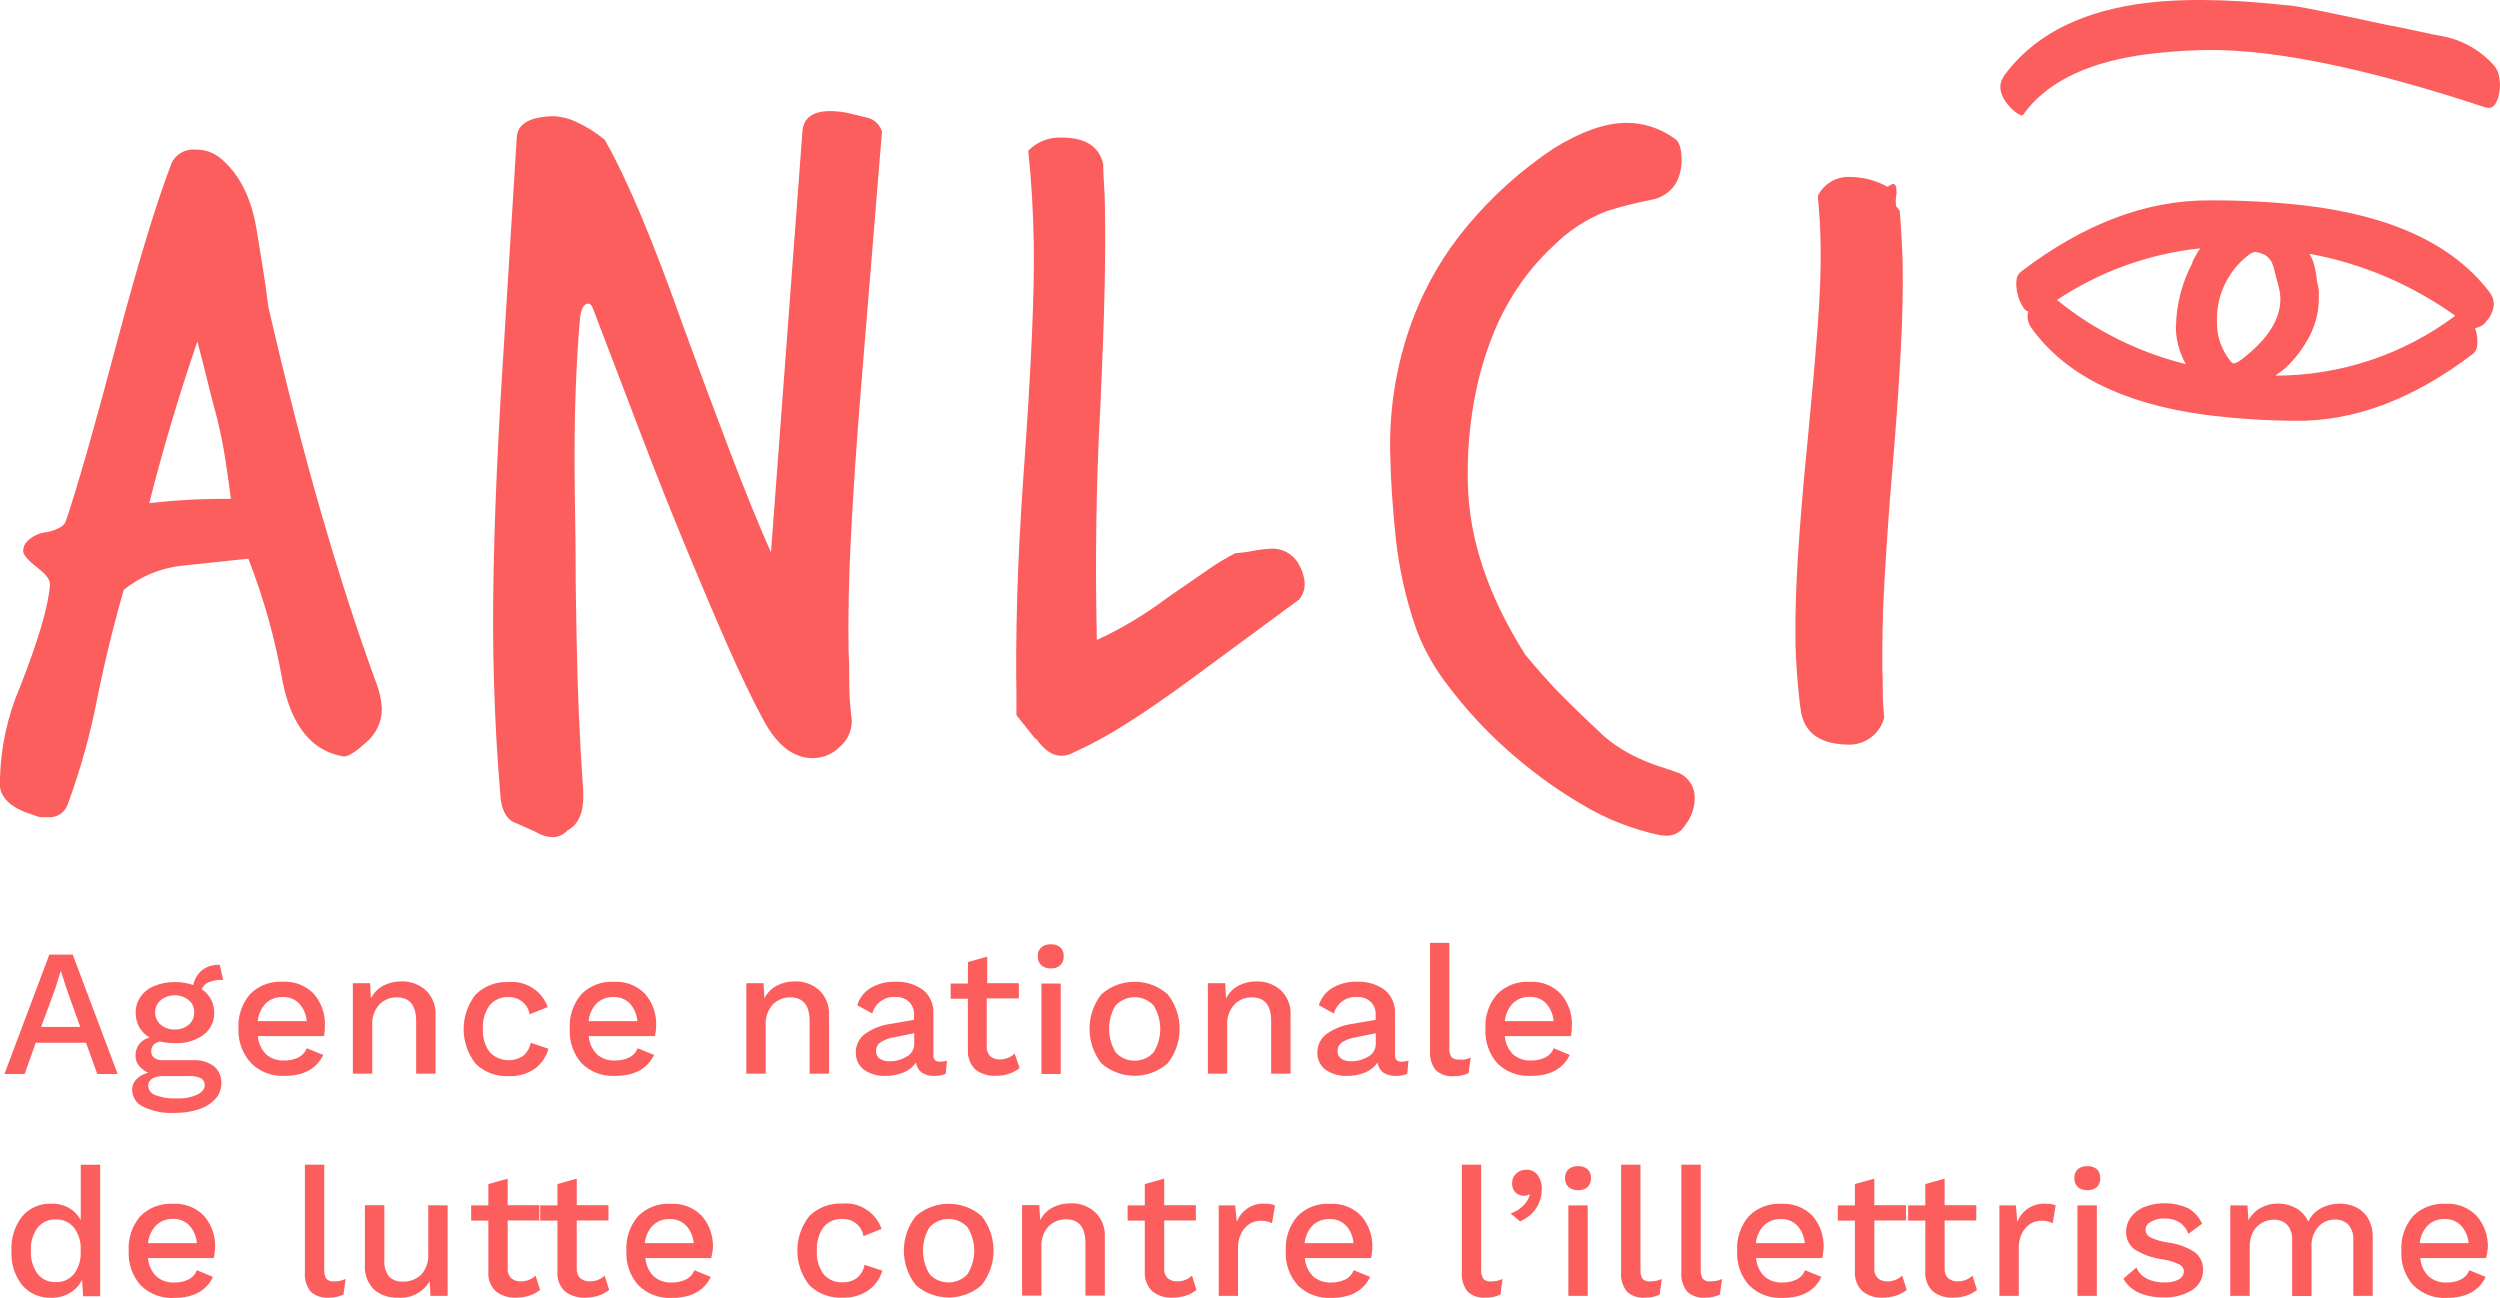
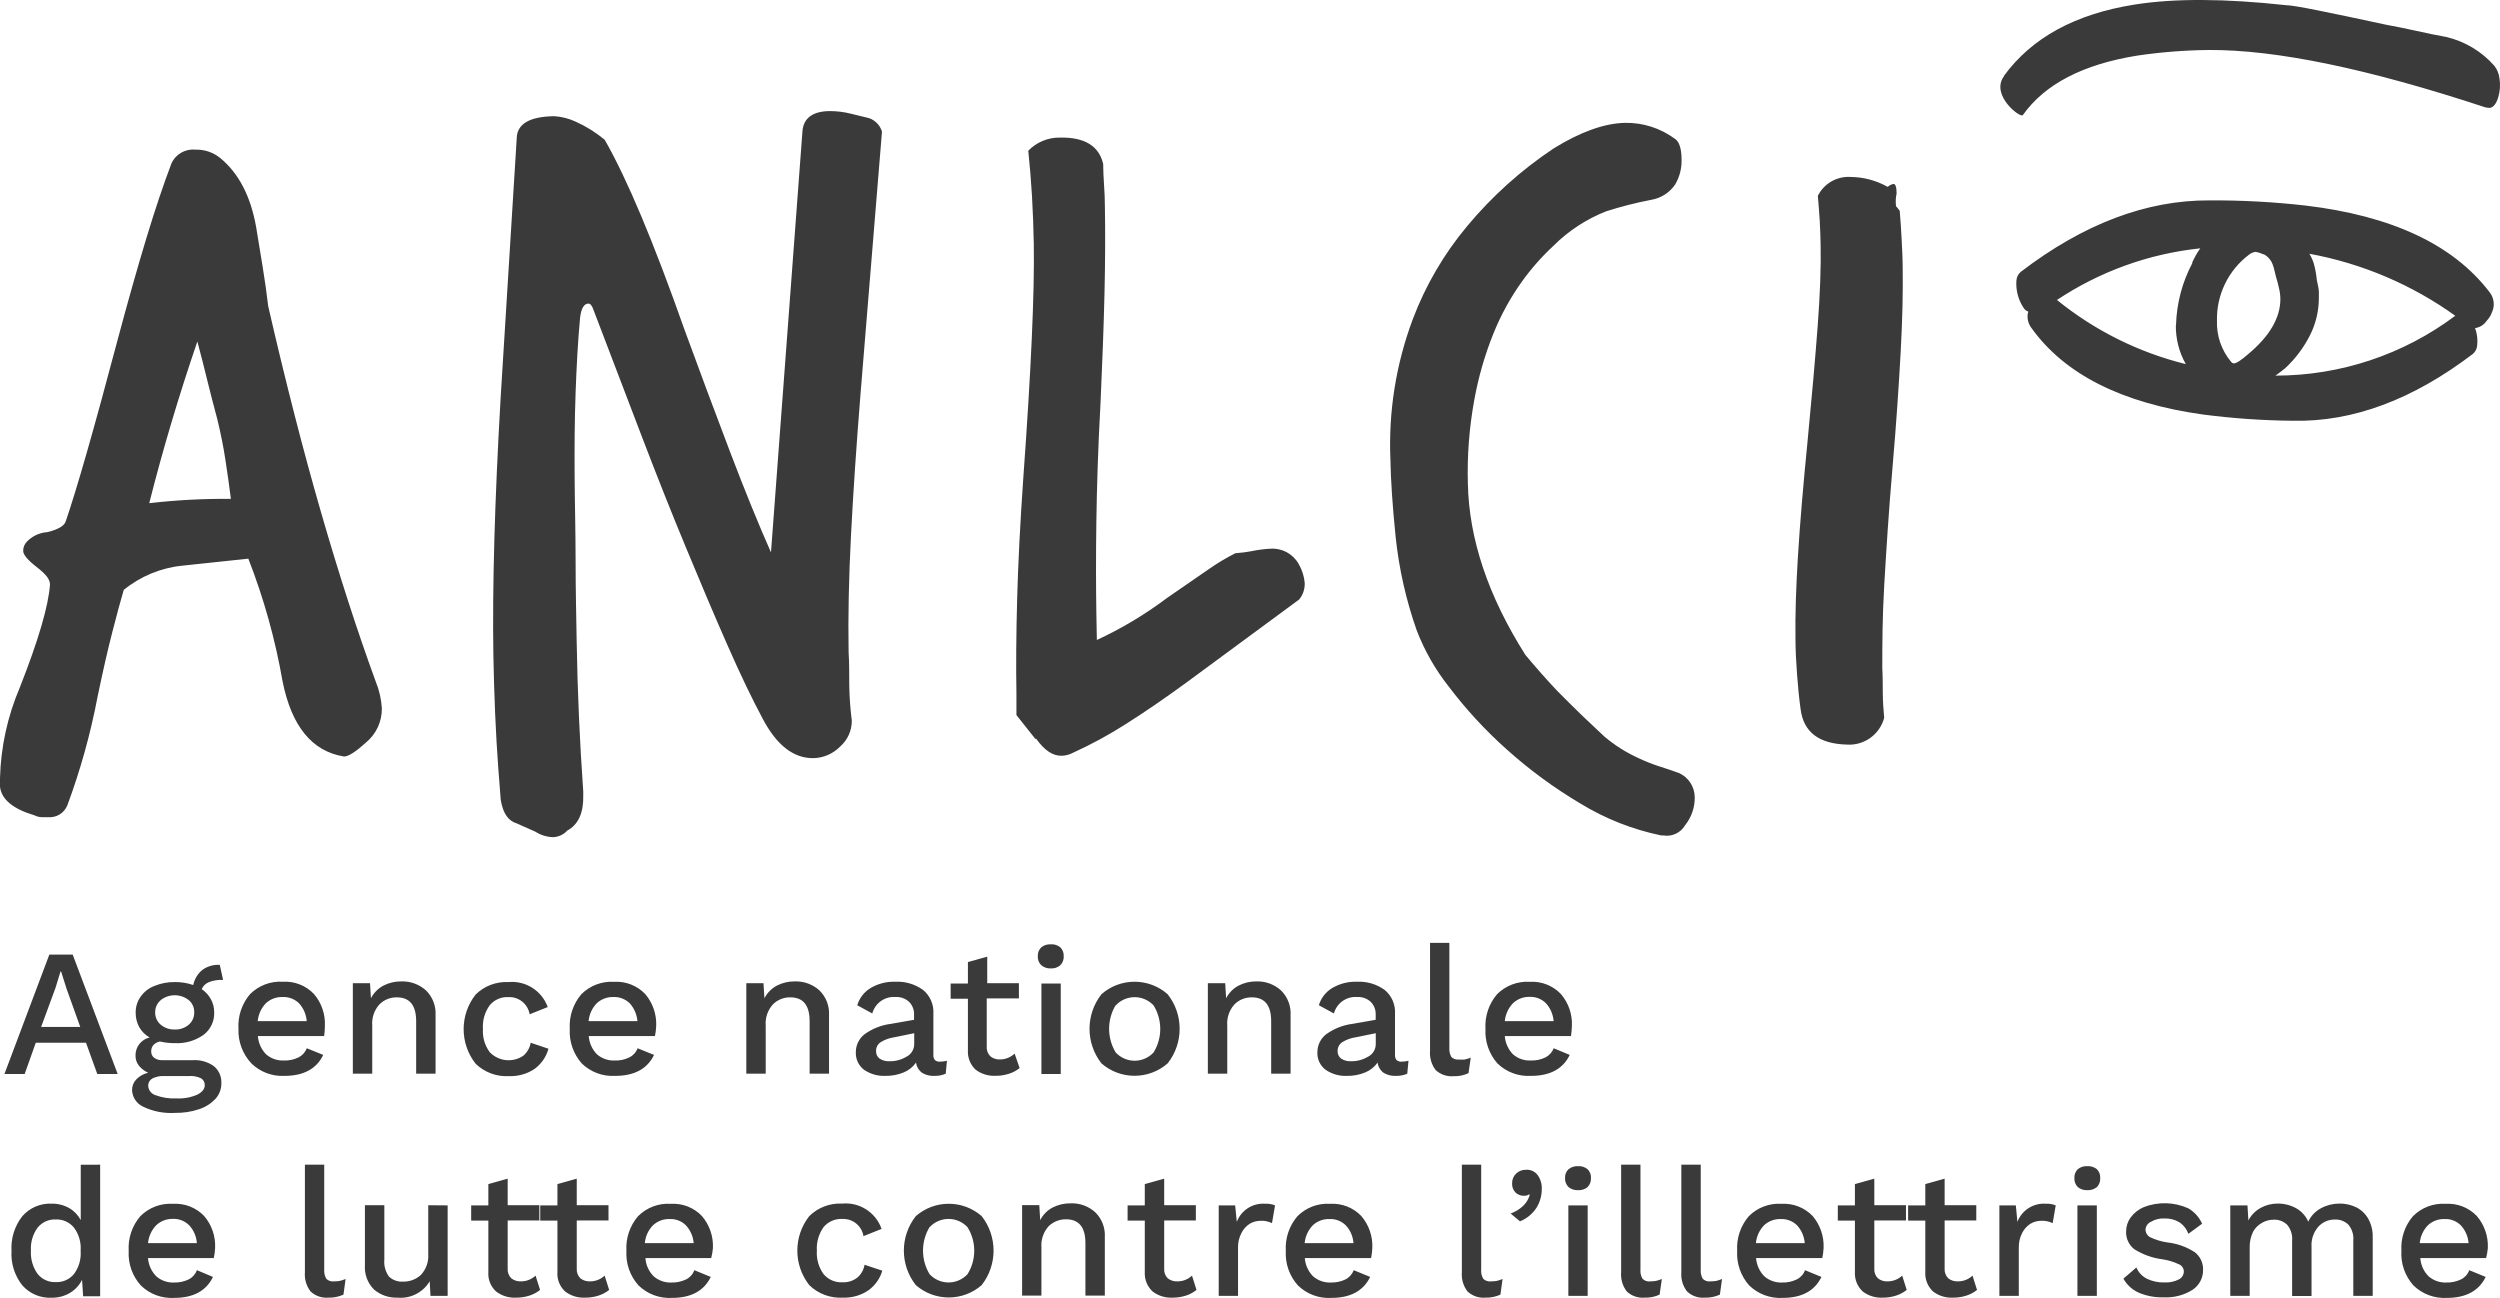
- <svg xmlns="http://www.w3.org/2000/svg" fill="#fc5d5d" height="157.81" width="304.03">
+ <svg xmlns="http://www.w3.org/2000/svg" fill="#3A3A3A" height="157.81" width="304.03">
  <g data-name="Calque 2">
    <g data-name="Calque 1">
      <path d="M0 95.69Q.29 98 4.21 99.16a2.08 2.08 0 0 0 .89.22h.76a2.31 2.31 0 0 0 2.34-1.47 81.87 81.87 0 0 0 3.66-13.15c.65-3.15 1.26-5.8 1.81-7.93s1-3.83 1.38-5.09a13.38 13.38 0 0 1 7.15-2.95l8-.85a77.55 77.55 0 0 1 4.16 14.9Q36 91.06 41.83 92c.55 0 1.44-.58 2.68-1.7a5.33 5.33 0 0 0 1.93-4.16 10.41 10.41 0 0 0-.76-3.29q-3.34-9.14-6.61-20.45t-6.45-25.15c-.19-1.57-.41-3.18-.68-4.82s-.53-3.25-.79-4.82q-1-5.64-4.39-8.41a4.55 4.55 0 0 0-3-1 2.87 2.87 0 0 0-2.92 1.7q-1.44 3.79-3.05 9.1t-3.5 12.38Q10 57.57 8 63.38c-.15.55-.89 1-2.22 1.33a3.83 3.83 0 0 0-2.46 1.11 1.57 1.57 0 0 0-.5 1.18c0 .47.57 1.13 1.69 2s1.56 1.46 1.57 2.09Q5.8 75 2.4 83.63a30.07 30.07 0 0 0-2.4 11v1.06Zm18.15-34.5q2.45-9.7 5.85-19.66c.42 1.56.82 3.13 1.2 4.69s.79 3.13 1.21 4.69c.42 1.73.76 3.39 1 5s.48 3.19.67 4.76a79.13 79.13 0 0 0-9.9.52Zm42.76 36.15c.26 1.57.91 2.5 1.94 2.8l2.25 1a4.25 4.25 0 0 0 2.14.67A2.47 2.47 0 0 0 69 101q2-1.09 1.93-4.27v-.47a337.97 337.97 0 0 1-.8-18.26c-.05-3-.13-6.35-.13-9.81s-.1-6.91-.12-10.37 0-6.82.12-10.08.28-6.31.55-9.15c.14-1.1.48-1.66 1-1.67.24 0 .44.23.6.7q3 7.85 5.81 15.22t5.49 13.82q2.66 6.44 5 11.76t4.28 8.94q2.56 4.9 6.22 4.84a4.7 4.7 0 0 0 3.22-1.41 4.16 4.16 0 0 0 1.42-3.15 38.34 38.34 0 0 1-.31-4.3c0-1.37 0-2.72-.08-4.06q-.11-6.36.29-14.15t1.17-17.35l2.6-31.78a2.51 2.51 0 0 0-1.56-1.63l-2.25-.55a10.54 10.54 0 0 0-2.49-.31c-2.12 0-3.24.85-3.37 2.42l-3.83 51.25q-2.33-5.27-5-12.29t-5.5-14.75Q80.41 32.06 78 26.32T73.54 17A15.3 15.3 0 0 0 70 14.79a7.23 7.23 0 0 0-2.61-.66q-4.48.07-4.55 2.67l-1.96 31.63Q59.8 67.18 60 79.68c.09 4.87.28 9.46.6 13.78l.3 3.88Zm65.1-7.5c1 1.4 2 2.09 3.1 2.07a3.11 3.11 0 0 0 1.41-.38A51.23 51.23 0 0 0 137 88q3.44-2.18 7.4-5.08L158 72.9a3 3 0 0 0 .67-2 5.52 5.52 0 0 0-.75-2.34 3.65 3.65 0 0 0-3.45-1.83 15.05 15.05 0 0 0-2.18.28 16.73 16.73 0 0 1-2.06.27 26.77 26.77 0 0 0-3.32 2c-1.36.93-3 2.08-5 3.45a47.15 47.15 0 0 1-8.52 5.1l-.06-3.3c-.05-3.14-.06-6.84 0-11.08s.21-9.08.51-14.51q.34-7.43.48-13.27c.09-3.89.1-7.37.05-10.43 0-1-.05-2-.11-2.83s-.09-1.69-.1-2.47q-.76-3.29-5.25-3.21a5.27 5.27 0 0 0-3.86 1.6c.19 1.8.34 3.63.45 5.47s.18 3.79.22 5.83q.15 8.84-1.27 28.43-.57 8.15-.75 14.69c-.12 4.36-.15 8.24-.09 11.61v2.6l2.3 2.9Zm76.28 11.76a2.56 2.56 0 0 0 2.63-1.23 5.31 5.31 0 0 0 1.18-3.44 3.24 3.24 0 0 0-1.94-2.93q-.94-.34-2.49-.84a22 22 0 0 1-2.49-1 17.9 17.9 0 0 1-4.06-2.58q-1.32-1.22-2.64-2.49T189.36 84c-1.2-1.27-2.49-2.72-3.85-4.35q-6.8-10.73-7-20.86a48.91 48.91 0 0 1 .77-10.09 41.31 41.31 0 0 1 2.33-8.12 30.48 30.48 0 0 1 3.39-6.22 28.91 28.91 0 0 1 3.88-4.43 18.8 18.8 0 0 1 6.47-4.24 47.54 47.54 0 0 1 5.46-1.39 4.38 4.38 0 0 0 2.92-1.88 5.69 5.69 0 0 0 .77-3c0-1.42-.32-2.27-.87-2.58a9.91 9.91 0 0 0-6-1.9q-3.78.08-8.67 3.1a49 49 0 0 0-10.57 9.5 39.31 39.31 0 0 0-6.59 11.31 43.38 43.38 0 0 0-2.71 17q.07 3.88.64 9.48a49.87 49.87 0 0 0 2.56 11.33 26.15 26.15 0 0 0 3.89 6.83 53.56 53.56 0 0 0 7 7.6 56.81 56.81 0 0 0 9 6.62 30.8 30.8 0 0 0 9.85 3.89Zm28.39-76.41c-.08 0-.12-.15-.13-.47a4.55 4.55 0 0 1 .1-1.18c0-.78-.14-1.18-.38-1.17a1.38 1.38 0 0 0-.7.36 9.35 9.35 0 0 0-4.5-1.21 4.16 4.16 0 0 0-4 2.3c.09 1 .17 2 .23 3s.09 2 .11 3q.08 4-.36 9.85t-1.23 14q-.81 8.14-1.17 14t-.3 9.9c0 1.57.09 3.09.2 4.54s.24 2.84.43 4.17q.54 4.13 5.61 4.27a4.39 4.39 0 0 0 4.55-3.26c-.1-1-.16-2-.17-3s0-2-.06-3c0-2.75 0-6.15.24-10.2s.53-8.79 1-14.22.78-10.15 1-14.17.28-7.35.24-10c0-1.25-.07-2.47-.13-3.65s-.14-2.32-.23-3.41l-.36-.47Zm14.54 8.9a5.32 5.32 0 0 0 .86 3.33 1.1 1.1 0 0 0 .59.48 2 2 0 0 0-.07.23 2.33 2.33 0 0 0 .45 1.76q6.06 8.45 20.85 10.52a91.07 91.07 0 0 0 11 .76q10.85.22 21.82-8.12a1.49 1.49 0 0 0 .53-1 4.59 4.59 0 0 0-.25-2.15 2 2 0 0 0 1.36-.82 3.45 3.45 0 0 0 .89-1.77 2.38 2.38 0 0 0-.52-1.82q-6.6-8.61-22.33-10.49a98.41 98.41 0 0 0-11.7-.63q-11.51-.06-22.95 8.69a1.48 1.48 0 0 0-.53 1.08Zm31.51 11.58c.4-.29.8-.57 1.2-.91a14.32 14.32 0 0 0 3-4 10.06 10.06 0 0 0 1.07-4.47v-.89a5.14 5.14 0 0 0-.14-.83l-.11-.54a11.32 11.32 0 0 0-.37-2 5.5 5.5 0 0 0-.53-1.17 44.09 44.09 0 0 1 17.74 7.54 36.42 36.42 0 0 1-21.84 7.28ZM269.61 39a9.78 9.78 0 0 1 3.86-8 1.68 1.68 0 0 1 .81-.37 3.42 3.42 0 0 1 1 .32v-.05a2.38 2.38 0 0 1 1.18 1.5v-.06l.32 1.29c.14.47.27.93.37 1.4a5.79 5.79 0 0 1 .17 1.34c0 2.28-1.31 4.52-3.92 6.7-.86.75-1.43 1.12-1.72 1.12a.47.47 0 0 1-.37-.21 7.37 7.37 0 0 1-1.7-4.98Zm-5 .53a9.31 9.31 0 0 0 1.21 4.75 40.2 40.2 0 0 1-15.67-7.8 38.72 38.72 0 0 1 17.43-6.28 9.92 9.92 0 0 0-1 1.77h.05a17.05 17.05 0 0 0-2 7.56ZM243.68 9.26q5.08-7 15.95-8.71 7.23-1.14 18.37.08c1 0 5.07.85 12.29 2.4 1.2.22 2.4.46 3.59.73s2.38.51 3.59.73A11.21 11.21 0 0 1 303.34 8a3 3 0 0 1 .62 1.5 5.16 5.16 0 0 1-.16 2.39c-.24.75-.58 1.16-1 1.23a2.76 2.76 0 0 1-.54-.06Q280.87 6 268.6 6.08a63.91 63.91 0 0 0-8.67.68Q250 8.35 246 14c-.29.4-4-2.45-2.28-4.75ZM10.46 126.81H4.35L3 130.61H.54L6 116.09h2.84l5.47 14.52h-2.48Zm-.7-1.92-1.67-4.66-.66-2.09h-.07l-.61 2L5 124.89ZM26 129.65a2.51 2.51 0 0 1 .92 2.06 2.79 2.79 0 0 1-.73 1.94 4.78 4.78 0 0 1-2 1.25 8.73 8.73 0 0 1-2.89.44 7.84 7.84 0 0 1-3.93-.77 2.31 2.31 0 0 1-1.31-2 1.84 1.84 0 0 1 .52-1.31 2.88 2.88 0 0 1 1.44-.8 3.17 3.17 0 0 1-1.12-.85 1.92 1.92 0 0 1-.42-1.24 2.21 2.21 0 0 1 1.72-2.2 3.34 3.34 0 0 1-1.27-1.26 3.61 3.61 0 0 1-.43-1.76 3.26 3.26 0 0 1 .6-1.94 3.66 3.66 0 0 1 1.68-1.31 6.33 6.33 0 0 1 2.5-.47 6.63 6.63 0 0 1 2.22.36 3.21 3.21 0 0 1 1.11-1.84 3.26 3.26 0 0 1 2.12-.61l.4 1.83a4.19 4.19 0 0 0-1.71.26 1.63 1.63 0 0 0-.89.86 3.54 3.54 0 0 1 1.12 1.23 3.31 3.31 0 0 1 .4 1.63 3.27 3.27 0 0 1-1.31 2.71 5.54 5.54 0 0 1-3.46 1 7.83 7.83 0 0 1-1.83-.2 1.46 1.46 0 0 0-.8.43 1.17 1.17 0 0 0-.26.78.92.92 0 0 0 .37.78 1.57 1.57 0 0 0 1 .28h3.67a4 4 0 0 1 2.57.72Zm-2 3.47q.9-.47.9-1.14a.94.94 0 0 0-.44-.84 2.88 2.88 0 0 0-1.48-.28H20a2.9 2.9 0 0 0-1.48.3 1 1 0 0 0-.5.86 1.27 1.27 0 0 0 .87 1.16 6.4 6.4 0 0 0 2.59.4 5.6 5.6 0 0 0 2.52-.46Zm-4.45-11.49a1.87 1.87 0 0 0-.68 1.48 1.91 1.91 0 0 0 .68 1.51 2.52 2.52 0 0 0 1.7.58 2.49 2.49 0 0 0 1.7-.58 1.9 1.9 0 0 0 .67-1.51 1.86 1.86 0 0 0-.67-1.49 2.76 2.76 0 0 0-3.4 0ZM39.42 126h-8.06a3.57 3.57 0 0 0 1 2.22 3.1 3.1 0 0 0 2.15.75 3.75 3.75 0 0 0 1.8-.38 2.08 2.08 0 0 0 1-1.11l2 .81c-.82 1.7-2.39 2.55-4.73 2.55a5.35 5.35 0 0 1-4-1.51 5.82 5.82 0 0 1-1.58-4.22 5.94 5.94 0 0 1 1.41-4.21 5.18 5.18 0 0 1 4-1.51 4.84 4.84 0 0 1 3.76 1.48 5.56 5.56 0 0 1 1.34 3.91 9.22 9.22 0 0 1-.09 1.22Zm-7.08-4a3.66 3.66 0 0 0-1 2.18h5.96a3.59 3.59 0 0 0-.93-2.16 2.66 2.66 0 0 0-2-.77 2.85 2.85 0 0 0-2.03.75Zm19.47-1.55a3.91 3.91 0 0 1 1.16 3v7.12h-2.36v-6.38c0-1.93-.78-2.9-2.35-2.9a2.91 2.91 0 0 0-2.11.85 3.44 3.44 0 0 0-.88 2.6v5.83h-2.36v-11H45l.11 1.83a3.64 3.64 0 0 1 1.52-1.54 4.66 4.66 0 0 1 2.2-.51 4.26 4.26 0 0 1 2.98 1.1Zm14.8 2.02-2.2.88a2.5 2.5 0 0 0-2.58-2.09 2.75 2.75 0 0 0-2.28 1 4.39 4.39 0 0 0-.82 2.86 4.3 4.3 0 0 0 .82 2.83 3.18 3.18 0 0 0 4.09.44 2.67 2.67 0 0 0 .9-1.58l2.16.73A4.52 4.52 0 0 1 65 130a5.25 5.25 0 0 1-3.1.87 5.37 5.37 0 0 1-4.06-1.51 6.8 6.8 0 0 1 0-8.41 5.31 5.31 0 0 1 4-1.52 4.62 4.62 0 0 1 4.77 3.04ZM79.65 126H71.6a3.52 3.52 0 0 0 1 2.22 3.08 3.08 0 0 0 2.15.75 3.68 3.68 0 0 0 1.79-.38 2 2 0 0 0 1-1.11l2 .81q-1.23 2.55-4.73 2.55a5.39 5.39 0 0 1-4.06-1.51 5.86 5.86 0 0 1-1.46-4.21 5.94 5.94 0 0 1 1.41-4.21 5.18 5.18 0 0 1 4-1.51 4.85 4.85 0 0 1 3.76 1.48 5.61 5.61 0 0 1 1.34 3.91 7.73 7.73 0 0 1-.15 1.21Zm-7.07-4a3.61 3.61 0 0 0-1 2.18h5.94a3.71 3.71 0 0 0-.93-2.16 2.68 2.68 0 0 0-2-.77 2.85 2.85 0 0 0-2.01.75Zm27.08-1.55a3.91 3.91 0 0 1 1.16 3v7.12h-2.36v-6.38c0-1.93-.78-2.9-2.35-2.9a2.91 2.91 0 0 0-2.11.85 3.44 3.44 0 0 0-.88 2.6v5.83h-2.36v-11h2.09l.11 1.83a3.64 3.64 0 0 1 1.52-1.54 4.66 4.66 0 0 1 2.2-.51 4.26 4.26 0 0 1 2.98 1.1Zm15.5 8.55-.15 1.58a3.28 3.28 0 0 1-1.37.26 2.64 2.64 0 0 1-1.5-.37 1.86 1.86 0 0 1-.74-1.25 3.37 3.37 0 0 1-1.5 1.2 5.63 5.63 0 0 1-2.22.42 4.28 4.28 0 0 1-2.6-.74 2.54 2.54 0 0 1-1-2.14 2.74 2.74 0 0 1 1.07-2.19 6.94 6.94 0 0 1 3.22-1.26l2.79-.49v-.59a2.1 2.1 0 0 0-.6-1.59 2.22 2.22 0 0 0-1.64-.59 2.71 2.71 0 0 0-2.84 2l-1.83-1a3.68 3.68 0 0 1 1.62-2.09 5.53 5.53 0 0 1 3-.77 5.34 5.34 0 0 1 3.39 1 3.47 3.47 0 0 1 1.25 2.91v5a.92.92 0 0 0 .19.62.83.83 0 0 0 .63.19 3.69 3.69 0 0 0 .83-.11Zm-4.88-.51a1.73 1.73 0 0 0 .9-1.52v-1.32l-2.4.49a4.29 4.29 0 0 0-1.69.61 1.24 1.24 0 0 0-.55 1.06 1.07 1.07 0 0 0 .43.93 2 2 0 0 0 1.22.32 3.83 3.83 0 0 0 2.09-.58Zm13.72 1.4a4 4 0 0 1-1.29.69 5.12 5.12 0 0 1-1.64.25 3.71 3.71 0 0 1-2.43-.75 3 3 0 0 1-.93-2.37v-6.25h-2.1v-1.85h2.1V117l2.35-.66v3.23h3.85v1.85H120v5.85a1.5 1.5 0 0 0 .43 1.18 1.68 1.68 0 0 0 1.18.39 2.58 2.58 0 0 0 1.78-.71Zm2.63-12.51a1.39 1.39 0 0 1-.42-1.09 1.37 1.37 0 0 1 .42-1.08 1.69 1.69 0 0 1 1.17-.37 1.62 1.62 0 0 1 1.15.37 1.4 1.4 0 0 1 .41 1.08 1.42 1.42 0 0 1-.41 1.09 1.59 1.59 0 0 1-1.15.39 1.65 1.65 0 0 1-1.17-.39Zm2.37 13.23h-2.35v-11H129Zm13-9.7a6.79 6.79 0 0 1 0 8.41 6.12 6.12 0 0 1-8.05 0 6.82 6.82 0 0 1 0-8.41 6.09 6.09 0 0 1 8.05 0Zm-6.32 1.33a5.57 5.57 0 0 0 0 5.75 3.14 3.14 0 0 0 4.61 0 5.45 5.45 0 0 0 0-5.72 3.15 3.15 0 0 0-4.61 0Zm20.11-1.79a3.91 3.91 0 0 1 1.16 3v7.12h-2.36v-6.38c0-1.93-.78-2.9-2.35-2.9a2.91 2.91 0 0 0-2.11.85 3.44 3.44 0 0 0-.88 2.6v5.83h-2.36v-11H149l.11 1.83a3.59 3.59 0 0 1 1.52-1.54 4.66 4.66 0 0 1 2.2-.51 4.26 4.26 0 0 1 2.96 1.1Zm15.5 8.55-.15 1.58a3.28 3.28 0 0 1-1.37.26 2.64 2.64 0 0 1-1.5-.37 1.86 1.86 0 0 1-.74-1.25 3.37 3.37 0 0 1-1.5 1.2 5.63 5.63 0 0 1-2.22.42 4.26 4.26 0 0 1-2.6-.74 2.52 2.52 0 0 1-1-2.14 2.75 2.75 0 0 1 1.08-2.19 7 7 0 0 1 3.21-1.26l2.8-.49v-.59a2.1 2.1 0 0 0-.6-1.59 2.23 2.23 0 0 0-1.65-.59 2.71 2.71 0 0 0-2.83 2l-1.83-1a3.64 3.64 0 0 1 1.62-2.09 5.53 5.53 0 0 1 3-.77 5.34 5.34 0 0 1 3.39 1 3.5 3.5 0 0 1 1.25 2.91v5a.87.87 0 0 0 .19.62.83.83 0 0 0 .63.19 3.69 3.69 0 0 0 .82-.11Zm-4.88-.51a1.73 1.73 0 0 0 .9-1.52v-1.32l-2.4.49a4.29 4.29 0 0 0-1.69.61 1.24 1.24 0 0 0-.55 1.06 1.07 1.07 0 0 0 .43.93 2 2 0 0 0 1.22.32 3.85 3.85 0 0 0 2.09-.58Zm9.85-1.09a2 2 0 0 0 .24 1.14 1.11 1.11 0 0 0 .91.31 3.76 3.76 0 0 0 .71 0 4.24 4.24 0 0 0 .74-.23l-.27 1.89a4 4 0 0 1-1.82.37 2.86 2.86 0 0 1-2.17-.74 3.41 3.41 0 0 1-.69-2.36v-13.12h2.35Zm14.79-1.4H183a3.57 3.57 0 0 0 1 2.22 3.08 3.08 0 0 0 2.15.75 3.75 3.75 0 0 0 1.8-.38 2.08 2.08 0 0 0 1-1.11l1.95.81c-.82 1.7-2.39 2.55-4.73 2.55a5.39 5.39 0 0 1-4.06-1.51 5.86 5.86 0 0 1-1.46-4.21 5.94 5.94 0 0 1 1.41-4.21 5.18 5.18 0 0 1 4-1.51 4.84 4.84 0 0 1 3.76 1.48 5.56 5.56 0 0 1 1.34 3.91 9.22 9.22 0 0 1-.11 1.21Zm-7.05-4a3.66 3.66 0 0 0-1 2.18h5.94A3.65 3.65 0 0 0 188 122a2.66 2.66 0 0 0-2-.77 2.85 2.85 0 0 0-2 .77Z" />
      <text transform="translate(192.02 130.61)" font-size="22"> </text>
      <path d="M12.18 141.64v16h-2.07l-.13-2a3.81 3.81 0 0 1-1.47 1.59 4.24 4.24 0 0 1-2.23.59 4.46 4.46 0 0 1-3.57-1.51 6.13 6.13 0 0 1-1.31-4.19 6.23 6.23 0 0 1 1.31-4.21 4.45 4.45 0 0 1 3.57-1.53 4.17 4.17 0 0 1 2.14.54 3.64 3.64 0 0 1 1.4 1.46v-6.73ZM9 154.93a4.15 4.15 0 0 0 .81-2.71V152a4.12 4.12 0 0 0-.81-2.7 2.71 2.71 0 0 0-2.2-1 2.69 2.69 0 0 0-2.23 1 4.32 4.32 0 0 0-.81 2.8 4.42 4.42 0 0 0 .81 2.82 2.69 2.69 0 0 0 2.23 1 2.7 2.7 0 0 0 2.2-.99ZM26 153h-8a3.52 3.52 0 0 0 1 2.21 3.06 3.06 0 0 0 2.15.76 3.87 3.87 0 0 0 1.8-.38 2.07 2.07 0 0 0 1-1.12l1.95.82c-.82 1.7-2.39 2.55-4.73 2.55a5.35 5.35 0 0 1-4.05-1.52 5.78 5.78 0 0 1-1.47-4.2 5.92 5.92 0 0 1 1.41-4.21 5.14 5.14 0 0 1 4-1.51 4.83 4.83 0 0 1 3.76 1.47 5.59 5.59 0 0 1 1.34 3.92A7.77 7.77 0 0 1 26 153Zm-7-4a3.64 3.64 0 0 0-1 2.18h5.94A3.54 3.54 0 0 0 23 149a2.66 2.66 0 0 0-2-.77 2.85 2.85 0 0 0-2 .77Zm20.43 5.38a1.94 1.94 0 0 0 .25 1.13 1.08 1.08 0 0 0 .9.32 4.63 4.63 0 0 0 .71-.05 4.14 4.14 0 0 0 .74-.24l-.26 1.9a4.06 4.06 0 0 1-1.83.37 2.84 2.84 0 0 1-2.17-.75 3.38 3.38 0 0 1-.69-2.35v-13.07h2.35Zm15.01-7.79v11h-2.09l-.09-1.78a4.11 4.11 0 0 1-3.92 2 4.16 4.16 0 0 1-2.87-1 3.85 3.85 0 0 1-1.09-3v-7.24h2.36v6.62a3 3 0 0 0 .57 2.06 2.24 2.24 0 0 0 1.69.61 3.07 3.07 0 0 0 2.22-.85 3.38 3.38 0 0 0 .86-2.5v-5.94Zm11.24 10.28a4 4 0 0 1-1.29.69 5.08 5.08 0 0 1-1.64.25 3.66 3.66 0 0 1-2.43-.76 2.92 2.92 0 0 1-.93-2.36v-6.25H57.3v-1.85h2.09V144l2.35-.66v3.23h3.85v1.85h-3.85v5.85a1.53 1.53 0 0 0 .43 1.18 1.74 1.74 0 0 0 1.18.38 2.55 2.55 0 0 0 1.78-.7Zm8.4 0a4 4 0 0 1-1.29.69 5.08 5.08 0 0 1-1.64.25 3.66 3.66 0 0 1-2.43-.76 2.92 2.92 0 0 1-.93-2.36v-6.25H65.7v-1.85h2.09V144l2.35-.66v3.23H74v1.85h-3.86v5.85a1.53 1.53 0 0 0 .43 1.18 1.74 1.74 0 0 0 1.18.38 2.55 2.55 0 0 0 1.78-.7ZM86.49 153h-8a3.46 3.46 0 0 0 1 2.21 3.08 3.08 0 0 0 2.16.76 3.85 3.85 0 0 0 1.79-.38 2 2 0 0 0 1-1.12l2 .82c-.83 1.7-2.4 2.55-4.73 2.55a5.38 5.38 0 0 1-4.06-1.52 5.78 5.78 0 0 1-1.47-4.2 5.92 5.92 0 0 1 1.41-4.21 5.14 5.14 0 0 1 4-1.51 4.82 4.82 0 0 1 3.76 1.47 5.59 5.59 0 0 1 1.35 3.92 7.73 7.73 0 0 1-.21 1.21Zm-7.07-4a3.52 3.52 0 0 0-1 2.18h5.94a3.6 3.6 0 0 0-.94-2.16 2.64 2.64 0 0 0-2-.77 2.83 2.83 0 0 0-2 .75Zm27.79.45-2.2.88a2.49 2.49 0 0 0-2.57-2.09 2.77 2.77 0 0 0-2.29 1 4.49 4.49 0 0 0-.81 2.86 4.39 4.39 0 0 0 .81 2.84 2.79 2.79 0 0 0 2.29 1 2.74 2.74 0 0 0 1.8-.55 2.6 2.6 0 0 0 .9-1.58l2.16.72a4.5 4.5 0 0 1-1.72 2.41 5.23 5.23 0 0 1-3.1.87 5.39 5.39 0 0 1-4.06-1.52 6.79 6.79 0 0 1 0-8.4 5.32 5.32 0 0 1 4-1.52 4.62 4.62 0 0 1 4.79 3.08Zm12.17-1.56a6.81 6.81 0 0 1 0 8.4 6.09 6.09 0 0 1-8 0 6.77 6.77 0 0 1 0-8.4 6.09 6.09 0 0 1 8 0Zm-6.33 1.33a5.55 5.55 0 0 0 0 5.74 3.15 3.15 0 0 0 4.61 0 5.4 5.4 0 0 0 0-5.72 3.15 3.15 0 0 0-4.61 0Zm20.15-1.79a3.89 3.89 0 0 1 1.16 3v7.13H132v-6.38c0-1.94-.79-2.9-2.36-2.9a3 3 0 0 0-2.11.84 3.48 3.48 0 0 0-.88 2.61v5.83h-2.35v-11h2.09l.11 1.83a3.51 3.51 0 0 1 1.51-1.54 4.66 4.66 0 0 1 2.2-.51 4.21 4.21 0 0 1 2.99 1.09Zm12.31 9.44a4 4 0 0 1-1.28.69 5.17 5.17 0 0 1-1.64.25 3.65 3.65 0 0 1-2.43-.76 3 3 0 0 1-.94-2.36v-6.25h-2.09v-1.85h2.09V144l2.36-.66v3.23h3.85v1.85h-3.85v5.85a1.53 1.53 0 0 0 .42 1.18 1.74 1.74 0 0 0 1.18.38 2.53 2.53 0 0 0 1.78-.7Zm9.55-10.28-.37 2.16a2.85 2.85 0 0 0-1.39-.29 2.64 2.64 0 0 0-1.33.37 2.84 2.84 0 0 0-1 1.13 3.63 3.63 0 0 0-.41 1.8v5.83h-2.35v-11h2l.2 2a3.42 3.42 0 0 1 3.47-2.2 2.7 2.7 0 0 1 1.18.2Zm11.68 6.41h-8.06a3.52 3.52 0 0 0 1 2.21 3.08 3.08 0 0 0 2.16.76 3.85 3.85 0 0 0 1.79-.38 2.07 2.07 0 0 0 1-1.12l2 .82c-.83 1.7-2.4 2.55-4.73 2.55a5.36 5.36 0 0 1-4.06-1.52 5.78 5.78 0 0 1-1.47-4.2 5.92 5.92 0 0 1 1.41-4.21 5.14 5.14 0 0 1 4-1.51 4.83 4.83 0 0 1 3.76 1.47 5.59 5.59 0 0 1 1.35 3.92 7.73 7.73 0 0 1-.15 1.21Zm-7.08-4a3.64 3.64 0 0 0-1 2.18h5.94a3.54 3.54 0 0 0-.93-2.16 2.66 2.66 0 0 0-2-.77 2.85 2.85 0 0 0-2.01.75Zm20.47 5.38a1.86 1.86 0 0 0 .25 1.13 1.08 1.08 0 0 0 .9.32 4.63 4.63 0 0 0 .71-.05 4.14 4.14 0 0 0 .74-.24l-.26 1.9a4.06 4.06 0 0 1-1.83.37 2.84 2.84 0 0 1-2.17-.75 3.38 3.38 0 0 1-.69-2.35v-13.07h2.35Zm6.87-11.47a2.69 2.69 0 0 1 .5 1.68 4.32 4.32 0 0 1-.65 2.3 4.37 4.37 0 0 1-2 1.64l-1.14-.95a4.32 4.32 0 0 0 1.52-.93 3 3 0 0 0 .81-1.34l-.09-.06a1 1 0 0 1-.64.17 1.44 1.44 0 0 1-1-.39 1.48 1.48 0 0 1-.42-1.12 1.58 1.58 0 0 1 .48-1.18 1.65 1.65 0 0 1 1.19-.47 1.61 1.61 0 0 1 1.44.65Zm3.75 1.45a1.41 1.41 0 0 1-.42-1.09 1.37 1.37 0 0 1 .42-1.08 1.68 1.68 0 0 1 1.16-.37 1.65 1.65 0 0 1 1.16.37 1.4 1.4 0 0 1 .41 1.08 1.44 1.44 0 0 1-.41 1.09 1.65 1.65 0 0 1-1.16.38 1.69 1.69 0 0 1-1.16-.38Zm2.33 13.23h-2.35v-11h2.35Zm6.42-3.21a1.86 1.86 0 0 0 .25 1.13 1.08 1.08 0 0 0 .9.32 4.83 4.83 0 0 0 .71-.05 4.41 4.41 0 0 0 .74-.24l-.27 1.9a4 4 0 0 1-1.82.37 2.83 2.83 0 0 1-2.17-.75 3.38 3.38 0 0 1-.69-2.35v-13.07h2.35Zm7.33 0a2 2 0 0 0 .24 1.13 1.08 1.08 0 0 0 .9.32 4.87 4.87 0 0 0 .72-.05 4.07 4.07 0 0 0 .73-.24l-.26 1.9a4.06 4.06 0 0 1-1.83.37 2.8 2.8 0 0 1-2.16-.75 3.38 3.38 0 0 1-.7-2.35v-13.07h2.36Zm14.78-1.38h-8.05a3.51 3.51 0 0 0 1 2.21 3.08 3.08 0 0 0 2.16.76 3.8 3.8 0 0 0 1.79-.38 2 2 0 0 0 1-1.12l2 .82q-1.23 2.55-4.73 2.55a5.39 5.39 0 0 1-4.06-1.52 5.82 5.82 0 0 1-1.46-4.2 5.92 5.92 0 0 1 1.41-4.21 5.14 5.14 0 0 1 4-1.51 4.84 4.84 0 0 1 3.76 1.47 5.63 5.63 0 0 1 1.34 3.92 7.73 7.73 0 0 1-.16 1.21Zm-7.07-4a3.58 3.58 0 0 0-1 2.18h5.94a3.66 3.66 0 0 0-.93-2.16 2.68 2.68 0 0 0-2-.77 2.85 2.85 0 0 0-2.01.75Zm17.34 7.87a4.07 4.07 0 0 1-1.29.69 5.12 5.12 0 0 1-1.64.25 3.66 3.66 0 0 1-2.43-.76 3 3 0 0 1-.94-2.36v-6.25h-2.08v-1.85h2.08V144l2.36-.66v3.23h3.85v1.85h-3.85v5.85a1.5 1.5 0 0 0 .43 1.18 1.71 1.71 0 0 0 1.17.38 2.58 2.58 0 0 0 1.79-.7Zm8.55 0a4 4 0 0 1-1.29.69 5.06 5.06 0 0 1-1.63.25 3.67 3.67 0 0 1-2.44-.76 3 3 0 0 1-.93-2.36v-6.25h-2.09v-1.85h2.09V144l2.35-.66v3.23h3.85v1.85h-3.85v5.85a1.53 1.53 0 0 0 .43 1.18 1.74 1.74 0 0 0 1.18.38 2.55 2.55 0 0 0 1.78-.7Zm9.57-10.28-.37 2.16a2.85 2.85 0 0 0-1.39-.29 2.64 2.64 0 0 0-1.33.37 2.93 2.93 0 0 0-1 1.13 3.74 3.74 0 0 0-.4 1.8v5.83h-2.36v-11h2l.19 2a3.44 3.44 0 0 1 3.48-2.2 2.7 2.7 0 0 1 1.18.2Zm2.68-2.23a1.44 1.44 0 0 1-.41-1.09 1.4 1.4 0 0 1 .41-1.08 1.69 1.69 0 0 1 1.17-.37 1.67 1.67 0 0 1 1.16.37 1.4 1.4 0 0 1 .4 1.08 1.43 1.43 0 0 1-.4 1.09 1.67 1.67 0 0 1-1.16.38 1.7 1.7 0 0 1-1.17-.38Zm2.32 13.23h-2.36v-11H255Zm5.18-.35a4 4 0 0 1-1.95-1.74l1.58-1.36a2.7 2.7 0 0 0 1.3 1.38 4.6 4.6 0 0 0 2.11.44 3.47 3.47 0 0 0 1.74-.36 1.09 1.09 0 0 0 .62-1 .94.94 0 0 0-.58-.84 7.19 7.19 0 0 0-2-.61 8.48 8.48 0 0 1-3.44-1.23 2.6 2.6 0 0 1-1-2.18 2.91 2.91 0 0 1 .55-1.68 3.89 3.89 0 0 1 1.6-1.26 7 7 0 0 1 5.4.14 4 4 0 0 1 1.69 1.88l-1.67 1.23a2.85 2.85 0 0 0-1.11-1.42 3.35 3.35 0 0 0-1.81-.45 2.93 2.93 0 0 0-1.64.41 1.12 1.12 0 0 0-.65.93 1.07 1.07 0 0 0 .58.95 7.23 7.23 0 0 0 2.12.63 7.65 7.65 0 0 1 3.3 1.19 2.6 2.6 0 0 1 1 2.16 2.84 2.84 0 0 1-1.27 2.4 6 6 0 0 1-3.53.92 7.19 7.19 0 0 1-2.94-.53Zm26.36-10.42a3.45 3.45 0 0 1 1.46 1.38 4.4 4.4 0 0 1 .55 2.26v7.13h-2.36v-6.75a2.62 2.62 0 0 0-.61-1.92 2.23 2.23 0 0 0-1.65-.61 2.67 2.67 0 0 0-2 .88 3.38 3.38 0 0 0-.82 2.42v6h-2.36v-6.75a2.62 2.62 0 0 0-.61-1.92 2.23 2.23 0 0 0-1.65-.61 2.83 2.83 0 0 0-1.37.36 2.75 2.75 0 0 0-1.12 1.11 4.16 4.16 0 0 0-.41 1.94v5.85h-2.36v-11h2.09l.11 1.83a3.69 3.69 0 0 1 1.5-1.53 4.19 4.19 0 0 1 2.07-.52 4.53 4.53 0 0 1 2.23.56 3.43 3.43 0 0 1 1.48 1.64 3.54 3.54 0 0 1 1.56-1.64 4.67 4.67 0 0 1 2.23-.56 4.53 4.53 0 0 1 2.04.45Zm15.8 6.18h-8a3.46 3.46 0 0 0 1 2.21 3.08 3.08 0 0 0 2.16.76 3.83 3.83 0 0 0 1.79-.38 2 2 0 0 0 1-1.12l2 .82c-.83 1.7-2.4 2.55-4.73 2.55a5.38 5.38 0 0 1-4.06-1.52 5.77 5.77 0 0 1-1.46-4.2 5.92 5.92 0 0 1 1.4-4.21 5.14 5.14 0 0 1 4-1.51 4.82 4.82 0 0 1 3.76 1.47 5.59 5.59 0 0 1 1.35 3.92 7.73 7.73 0 0 1-.21 1.21Zm-7.07-4a3.58 3.58 0 0 0-1 2.18h5.94a3.6 3.6 0 0 0-.94-2.16 2.64 2.64 0 0 0-2-.77 2.83 2.83 0 0 0-2 .75Z" />
    </g>
  </g>
</svg>
